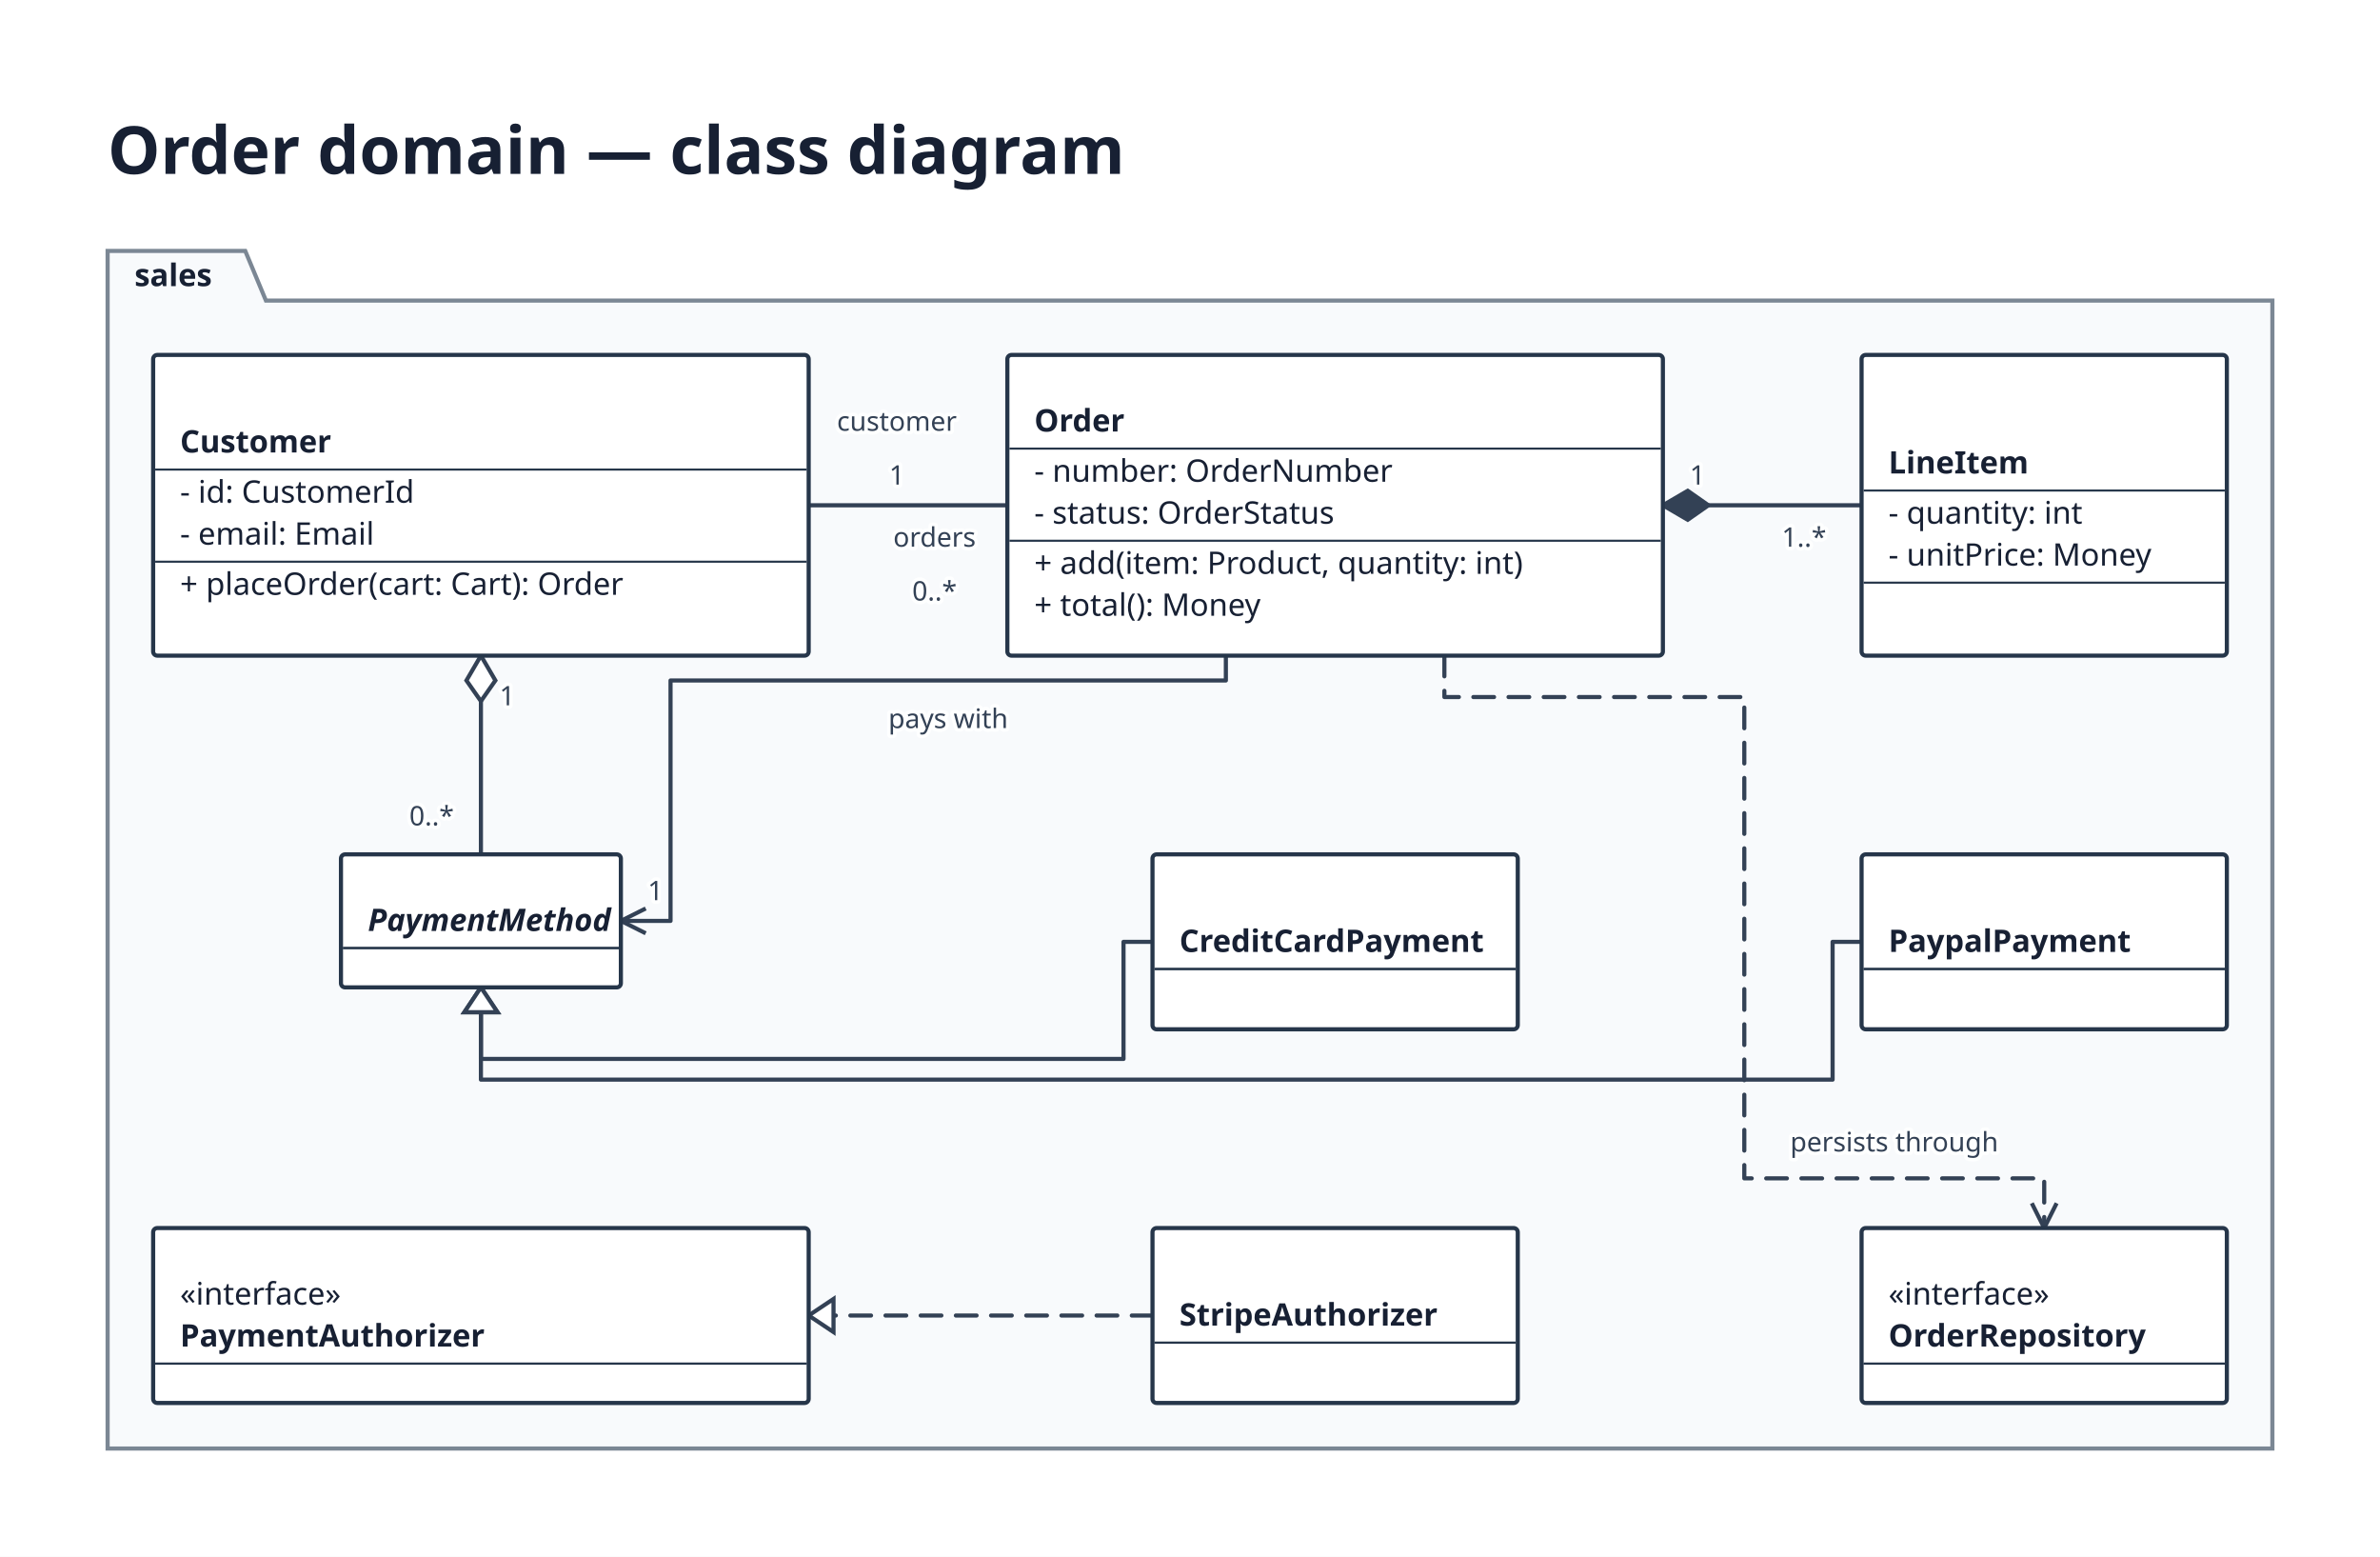
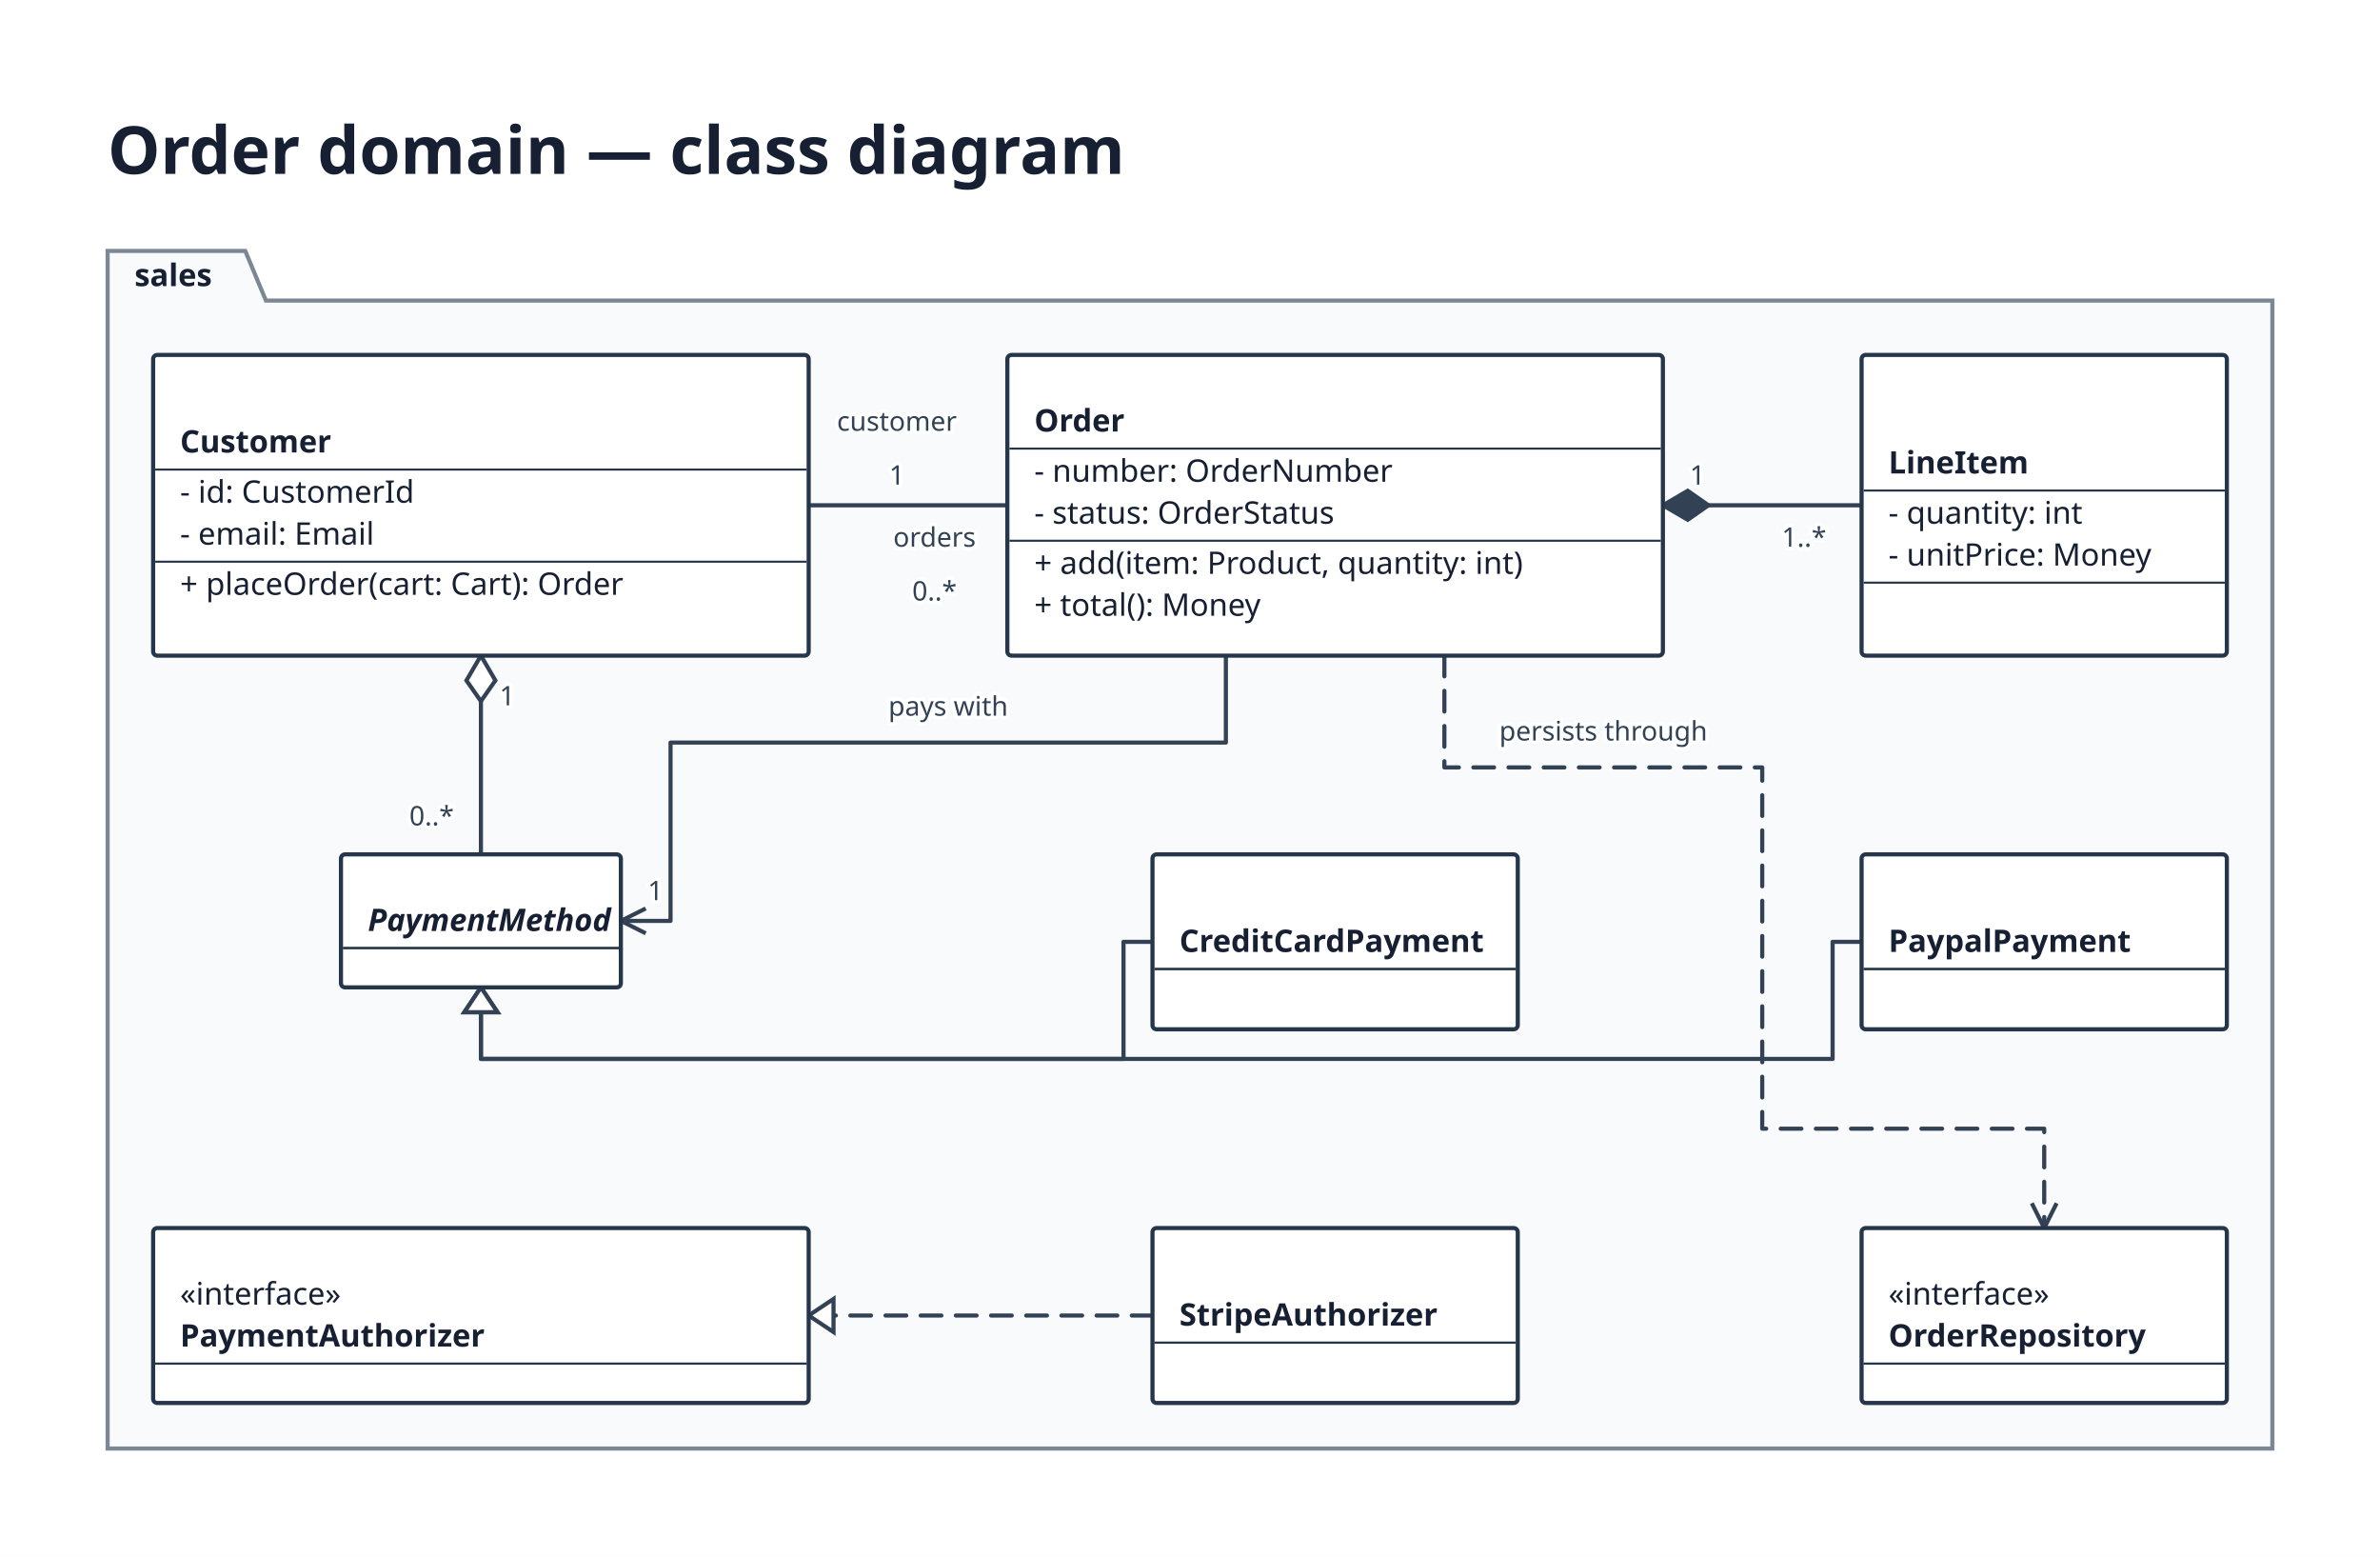
<svg xmlns="http://www.w3.org/2000/svg" width="1150" height="752" viewBox="0 0 1150 752" role="img" aria-label="uml-class-example">
  <rect width="100%" height="100%" fill="#ffffff" />
  <g id="boundaries">
    <path d="M 52 145.2 V 699.7 H 1098 V 145.2 H 128.5 L 118.5 121.2 H 52 Z" fill="#f8fafc" stroke="#7b8794" stroke-width="2" />
  </g>
  <g id="corridor-dividers" />
  <g id="lines">
    <g data-line="customer-orders">
      <polyline points="390.75,244.075 486.75,244.075" fill="none" stroke="#334155" stroke-width="2" stroke-linejoin="round" stroke-linecap="round" />
    </g>
    <g data-line="order-items">
      <polyline points="803.5,244.075 899.5,244.075" fill="none" stroke="#334155" stroke-width="2" stroke-linejoin="round" stroke-linecap="round" />
      <polygon points="803.5,244.075 815.5,237.075 825.5,244.075 815.5,251.075" fill="#334155" stroke="#334155" stroke-width="2" />
    </g>
    <g data-line="customer-payment-methods">
      <polyline points="232.375,316.7 232.375,412.7" fill="none" stroke="#334155" stroke-width="2" stroke-linejoin="round" stroke-linecap="round" />
      <polygon points="232.375,316.7 239.375,328.7 232.375,338.7 225.375,328.7" fill="#ffffff" stroke="#334155" stroke-width="2" />
    </g>
    <g data-line="order-payment">
-       <polyline points="592.333,316.7 592.333,328.7 324,328.7 324,444.825 300,444.825" fill="none" stroke="#334155" stroke-width="2" stroke-linejoin="round" stroke-linecap="round" />
+       <polyline points="592.333,316.7 592.333,358.7 324,358.7 324,444.825 300,444.825" fill="none" stroke="#334155" stroke-width="2" stroke-linejoin="round" stroke-linecap="round" />
      <path d="M 312 438.825 L 300 444.825 L 312 450.825" fill="none" stroke="#334155" stroke-width="2" stroke-linejoin="round" />
    </g>
    <g data-line="credit-card-generalization">
      <polyline points="556.875,454.95 542.875,454.95 542.875,511.51 232.375,511.51 232.375,476.95" fill="none" stroke="#334155" stroke-width="2" stroke-linejoin="round" stroke-linecap="round" />
      <polygon points="232.375,476.95 240.375,488.95 224.375,488.95" fill="#ffffff" stroke="#334155" stroke-width="2" />
    </g>
    <g data-line="paypal-generalization">
-       <polyline points="899.5,454.95 885.5,454.95 885.5,521.51 232.375,521.51 232.375,511.51 232.375,476.95" fill="none" stroke="#334155" stroke-width="2" stroke-linejoin="round" stroke-linecap="round" />
+       <polyline points="899.5,454.95 885.5,454.95 885.5,511.51 232.375,511.51 232.375,476.95" fill="none" stroke="#334155" stroke-width="2" stroke-linejoin="round" stroke-linecap="round" />
      <polygon points="232.375,476.95 240.375,488.95 224.375,488.95" fill="#ffffff" stroke="#334155" stroke-width="2" />
    </g>
    <g data-line="stripe-realization">
      <polyline points="556.875,635.45 390.75,635.45" fill="none" stroke="#334155" stroke-width="2" stroke-linejoin="round" stroke-linecap="round" stroke-dasharray="10 7" />
      <polygon points="390.75,635.45 402.75,627.45 402.75,643.45" fill="#ffffff" stroke="#334155" stroke-width="2" />
    </g>
    <g data-line="repository-dependency">
-       <polyline points="697.917,316.7 697.917,336.7 842.833,336.7 842.833,569.2 987.75,569.2 987.75,593.2" fill="none" stroke="#334155" stroke-width="2" stroke-linejoin="round" stroke-linecap="round" stroke-dasharray="10 7" />
+       <polyline points="697.917,316.7 697.917,370.7 851.5,370.7 851.5,545.2 987.75,545.2 987.75,593.2" fill="none" stroke="#334155" stroke-width="2" stroke-linejoin="round" stroke-linecap="round" stroke-dasharray="10 7" />
      <path d="M 981.75 581.2 L 987.75 593.2 L 993.75 581.2" fill="none" stroke="#334155" stroke-width="2" stroke-linejoin="round" />
    </g>
  </g>
  <g id="objects">
    <rect x="74" y="171.45" width="316.75" height="145.25" rx="2" fill="#ffffff" stroke="#26364a" stroke-width="2" />
    <rect x="486.75" y="171.45" width="316.75" height="145.25" rx="2" fill="#ffffff" stroke="#26364a" stroke-width="2" />
    <rect x="899.5" y="171.45" width="176.5" height="145.25" rx="2" fill="#ffffff" stroke="#26364a" stroke-width="2" />
    <rect x="164.75" y="412.7" width="135.25" height="64.25" rx="2" fill="#ffffff" stroke="#26364a" stroke-width="2" />
    <rect x="556.875" y="412.7" width="176.5" height="84.5" rx="2" fill="#ffffff" stroke="#26364a" stroke-width="2" />
    <rect x="899.5" y="412.7" width="176.5" height="84.5" rx="2" fill="#ffffff" stroke="#26364a" stroke-width="2" />
    <rect x="74" y="593.2" width="316.75" height="84.5" rx="2" fill="#ffffff" stroke="#26364a" stroke-width="2" />
    <rect x="556.875" y="593.2" width="176.5" height="84.5" rx="2" fill="#ffffff" stroke="#26364a" stroke-width="2" />
    <rect x="899.5" y="593.2" width="176.5" height="84.5" rx="2" fill="#ffffff" stroke="#26364a" stroke-width="2" />
  </g>
  <g id="ports" />
  <g id="text">
    <text x="52" y="84" text-anchor="start" fill="#172033" font-family="ui-rounded, 'Comic Sans MS', sans-serif" font-size="32" font-weight="700">Order domain — class diagram</text>
    <text x="65" y="138.2" text-anchor="start" fill="#172033" font-family="ui-rounded, 'Comic Sans MS', sans-serif" font-size="15" font-weight="700">sales</text>
    <text x="87" y="218.575" text-anchor="start" fill="#172033" font-family="ui-rounded, 'Comic Sans MS', sans-serif" font-size="15" font-weight="700">Customer</text>
    <path d="M 75 226.825 H 389.75" stroke="#26364a" stroke-width="1" />
    <text x="87" y="242.825" text-anchor="start" fill="#172033" font-family="ui-rounded, 'Comic Sans MS', sans-serif" font-size="15" font-weight="450">- id: CustomerId</text>
    <text x="87" y="263.075" text-anchor="start" fill="#172033" font-family="ui-rounded, 'Comic Sans MS', sans-serif" font-size="15" font-weight="450">- email: Email</text>
    <path d="M 75 271.325 H 389.75" stroke="#26364a" stroke-width="1" />
    <text x="87" y="287.325" text-anchor="start" fill="#172033" font-family="ui-rounded, 'Comic Sans MS', sans-serif" font-size="15" font-weight="450">+ placeOrder(cart: Cart): Order</text>
    <text x="499.75" y="208.45" text-anchor="start" fill="#172033" font-family="ui-rounded, 'Comic Sans MS', sans-serif" font-size="15" font-weight="700">Order</text>
    <path d="M 487.75 216.7 H 802.5" stroke="#26364a" stroke-width="1" />
    <text x="499.75" y="232.7" text-anchor="start" fill="#172033" font-family="ui-rounded, 'Comic Sans MS', sans-serif" font-size="15" font-weight="450">- number: OrderNumber</text>
    <text x="499.75" y="252.95" text-anchor="start" fill="#172033" font-family="ui-rounded, 'Comic Sans MS', sans-serif" font-size="15" font-weight="450">- status: OrderStatus</text>
    <path d="M 487.75 261.2 H 802.5" stroke="#26364a" stroke-width="1" />
    <text x="499.75" y="277.2" text-anchor="start" fill="#172033" font-family="ui-rounded, 'Comic Sans MS', sans-serif" font-size="15" font-weight="450">+ add(item: Product, quantity: int)</text>
    <text x="499.75" y="297.45" text-anchor="start" fill="#172033" font-family="ui-rounded, 'Comic Sans MS', sans-serif" font-size="15" font-weight="450">+ total(): Money</text>
    <text x="912.5" y="228.7" text-anchor="start" fill="#172033" font-family="ui-rounded, 'Comic Sans MS', sans-serif" font-size="15" font-weight="700">LineItem</text>
    <path d="M 900.5 236.95 H 1075" stroke="#26364a" stroke-width="1" />
    <text x="912.5" y="252.95" text-anchor="start" fill="#172033" font-family="ui-rounded, 'Comic Sans MS', sans-serif" font-size="15" font-weight="450">- quantity: int</text>
    <text x="912.5" y="273.2" text-anchor="start" fill="#172033" font-family="ui-rounded, 'Comic Sans MS', sans-serif" font-size="15" font-weight="450">- unitPrice: Money</text>
    <path d="M 900.5 281.45 H 1075" stroke="#26364a" stroke-width="1" />
    <text x="177.75" y="449.7" text-anchor="start" fill="#172033" font-family="ui-rounded, 'Comic Sans MS', sans-serif" font-size="15" font-weight="700" font-style="italic">PaymentMethod</text>
    <path d="M 165.75 457.95 H 299" stroke="#26364a" stroke-width="1" />
    <path d="M 165.75 457.95 H 299" stroke="#26364a" stroke-width="1" />
    <text x="569.875" y="459.825" text-anchor="start" fill="#172033" font-family="ui-rounded, 'Comic Sans MS', sans-serif" font-size="15" font-weight="700">CreditCardPayment</text>
    <path d="M 557.875 468.075 H 732.375" stroke="#26364a" stroke-width="1" />
    <path d="M 557.875 468.075 H 732.375" stroke="#26364a" stroke-width="1" />
    <text x="912.5" y="459.825" text-anchor="start" fill="#172033" font-family="ui-rounded, 'Comic Sans MS', sans-serif" font-size="15" font-weight="700">PaypalPayment</text>
    <path d="M 900.5 468.075 H 1075" stroke="#26364a" stroke-width="1" />
    <path d="M 900.5 468.075 H 1075" stroke="#26364a" stroke-width="1" />
    <text x="87" y="630.2" text-anchor="start" fill="#172033" font-family="ui-rounded, 'Comic Sans MS', sans-serif" font-size="15" font-weight="450">«interface»</text>
    <text x="87" y="650.45" text-anchor="start" fill="#172033" font-family="ui-rounded, 'Comic Sans MS', sans-serif" font-size="15" font-weight="700">PaymentAuthorizer</text>
    <path d="M 75 658.7 H 389.75" stroke="#26364a" stroke-width="1" />
    <path d="M 75 658.7 H 389.75" stroke="#26364a" stroke-width="1" />
    <text x="569.875" y="640.325" text-anchor="start" fill="#172033" font-family="ui-rounded, 'Comic Sans MS', sans-serif" font-size="15" font-weight="700">StripeAuthorizer</text>
    <path d="M 557.875 648.575 H 732.375" stroke="#26364a" stroke-width="1" />
    <path d="M 557.875 648.575 H 732.375" stroke="#26364a" stroke-width="1" />
    <text x="912.5" y="630.2" text-anchor="start" fill="#172033" font-family="ui-rounded, 'Comic Sans MS', sans-serif" font-size="15" font-weight="450">«interface»</text>
    <text x="912.5" y="650.45" text-anchor="start" fill="#172033" font-family="ui-rounded, 'Comic Sans MS', sans-serif" font-size="15" font-weight="700">OrderRepository</text>
    <path d="M 900.5 658.7 H 1075" stroke="#26364a" stroke-width="1" />
    <path d="M 900.5 658.7 H 1075" stroke="#26364a" stroke-width="1" />
    <g data-line-label="customer-orders">
      <text x="433.35" y="208.075" text-anchor="middle" font-family="ui-rounded, sans-serif" font-size="13" fill="#334155" stroke="#ffffff" stroke-opacity=".92" stroke-width="3.5" stroke-linejoin="round" paint-order="stroke fill">customer</text>
    </g>
    <g data-line-label="customer-orders">
      <text x="433.35" y="234.075" text-anchor="middle" font-family="ui-rounded, sans-serif" font-size="13" fill="#334155" stroke="#ffffff" stroke-opacity=".92" stroke-width="3.5" stroke-linejoin="round" paint-order="stroke fill">1</text>
    </g>
    <g data-line-label="customer-orders">
      <text x="451.55" y="264.075" text-anchor="middle" font-family="ui-rounded, sans-serif" font-size="13" fill="#334155" stroke="#ffffff" stroke-opacity=".92" stroke-width="3.5" stroke-linejoin="round" paint-order="stroke fill">orders</text>
    </g>
    <g data-line-label="customer-orders">
      <text x="451.55" y="290.075" text-anchor="middle" font-family="ui-rounded, sans-serif" font-size="13" fill="#334155" stroke="#ffffff" stroke-opacity=".92" stroke-width="3.5" stroke-linejoin="round" paint-order="stroke fill">0..*</text>
    </g>
    <g data-line-label="order-items">
      <text x="820.2" y="234.075" text-anchor="middle" font-family="ui-rounded, sans-serif" font-size="13" fill="#334155" stroke="#ffffff" stroke-opacity=".92" stroke-width="3.5" stroke-linejoin="round" paint-order="stroke fill">1</text>
    </g>
    <g data-line-label="order-items">
      <text x="871.7" y="264.075" text-anchor="middle" font-family="ui-rounded, sans-serif" font-size="13" fill="#334155" stroke="#ffffff" stroke-opacity=".92" stroke-width="3.5" stroke-linejoin="round" paint-order="stroke fill">1..*</text>
    </g>
    <g data-line-label="customer-payment-methods">
      <text x="245.075" y="340.7" text-anchor="middle" font-family="ui-rounded, sans-serif" font-size="13" fill="#334155" stroke="#ffffff" stroke-opacity=".92" stroke-width="3.5" stroke-linejoin="round" paint-order="stroke fill">1</text>
    </g>
    <g data-line-label="customer-payment-methods">
      <text x="208.575" y="398.7" text-anchor="middle" font-family="ui-rounded, sans-serif" font-size="13" fill="#334155" stroke="#ffffff" stroke-opacity=".92" stroke-width="3.5" stroke-linejoin="round" paint-order="stroke fill">0..*</text>
    </g>
    <g data-line-label="order-payment">
-       <text x="458.167" y="351.7" text-anchor="middle" font-family="ui-rounded, sans-serif" font-size="13" fill="#334155" stroke="#ffffff" stroke-opacity=".92" stroke-width="3.5" stroke-linejoin="round" paint-order="stroke fill">pays with</text>
+       <text x="458.167" y="345.7" text-anchor="middle" font-family="ui-rounded, sans-serif" font-size="13" fill="#334155" stroke="#ffffff" stroke-opacity=".92" stroke-width="3.5" stroke-linejoin="round" paint-order="stroke fill">pays with</text>
    </g>
    <g data-line-label="order-payment">
      <text x="316.7" y="434.825" text-anchor="middle" font-family="ui-rounded, sans-serif" font-size="13" fill="#334155" stroke="#ffffff" stroke-opacity=".92" stroke-width="3.5" stroke-linejoin="round" paint-order="stroke fill">1</text>
    </g>
    <g data-line-label="repository-dependency">
-       <text x="915.292" y="556.2" text-anchor="middle" font-family="ui-rounded, sans-serif" font-size="13" fill="#334155" stroke="#ffffff" stroke-opacity=".92" stroke-width="3.5" stroke-linejoin="round" paint-order="stroke fill">persists through</text>
+       <text x="774.708" y="357.7" text-anchor="middle" font-family="ui-rounded, sans-serif" font-size="13" fill="#334155" stroke="#ffffff" stroke-opacity=".92" stroke-width="3.5" stroke-linejoin="round" paint-order="stroke fill">persists through</text>
    </g>
  </g>
</svg>
